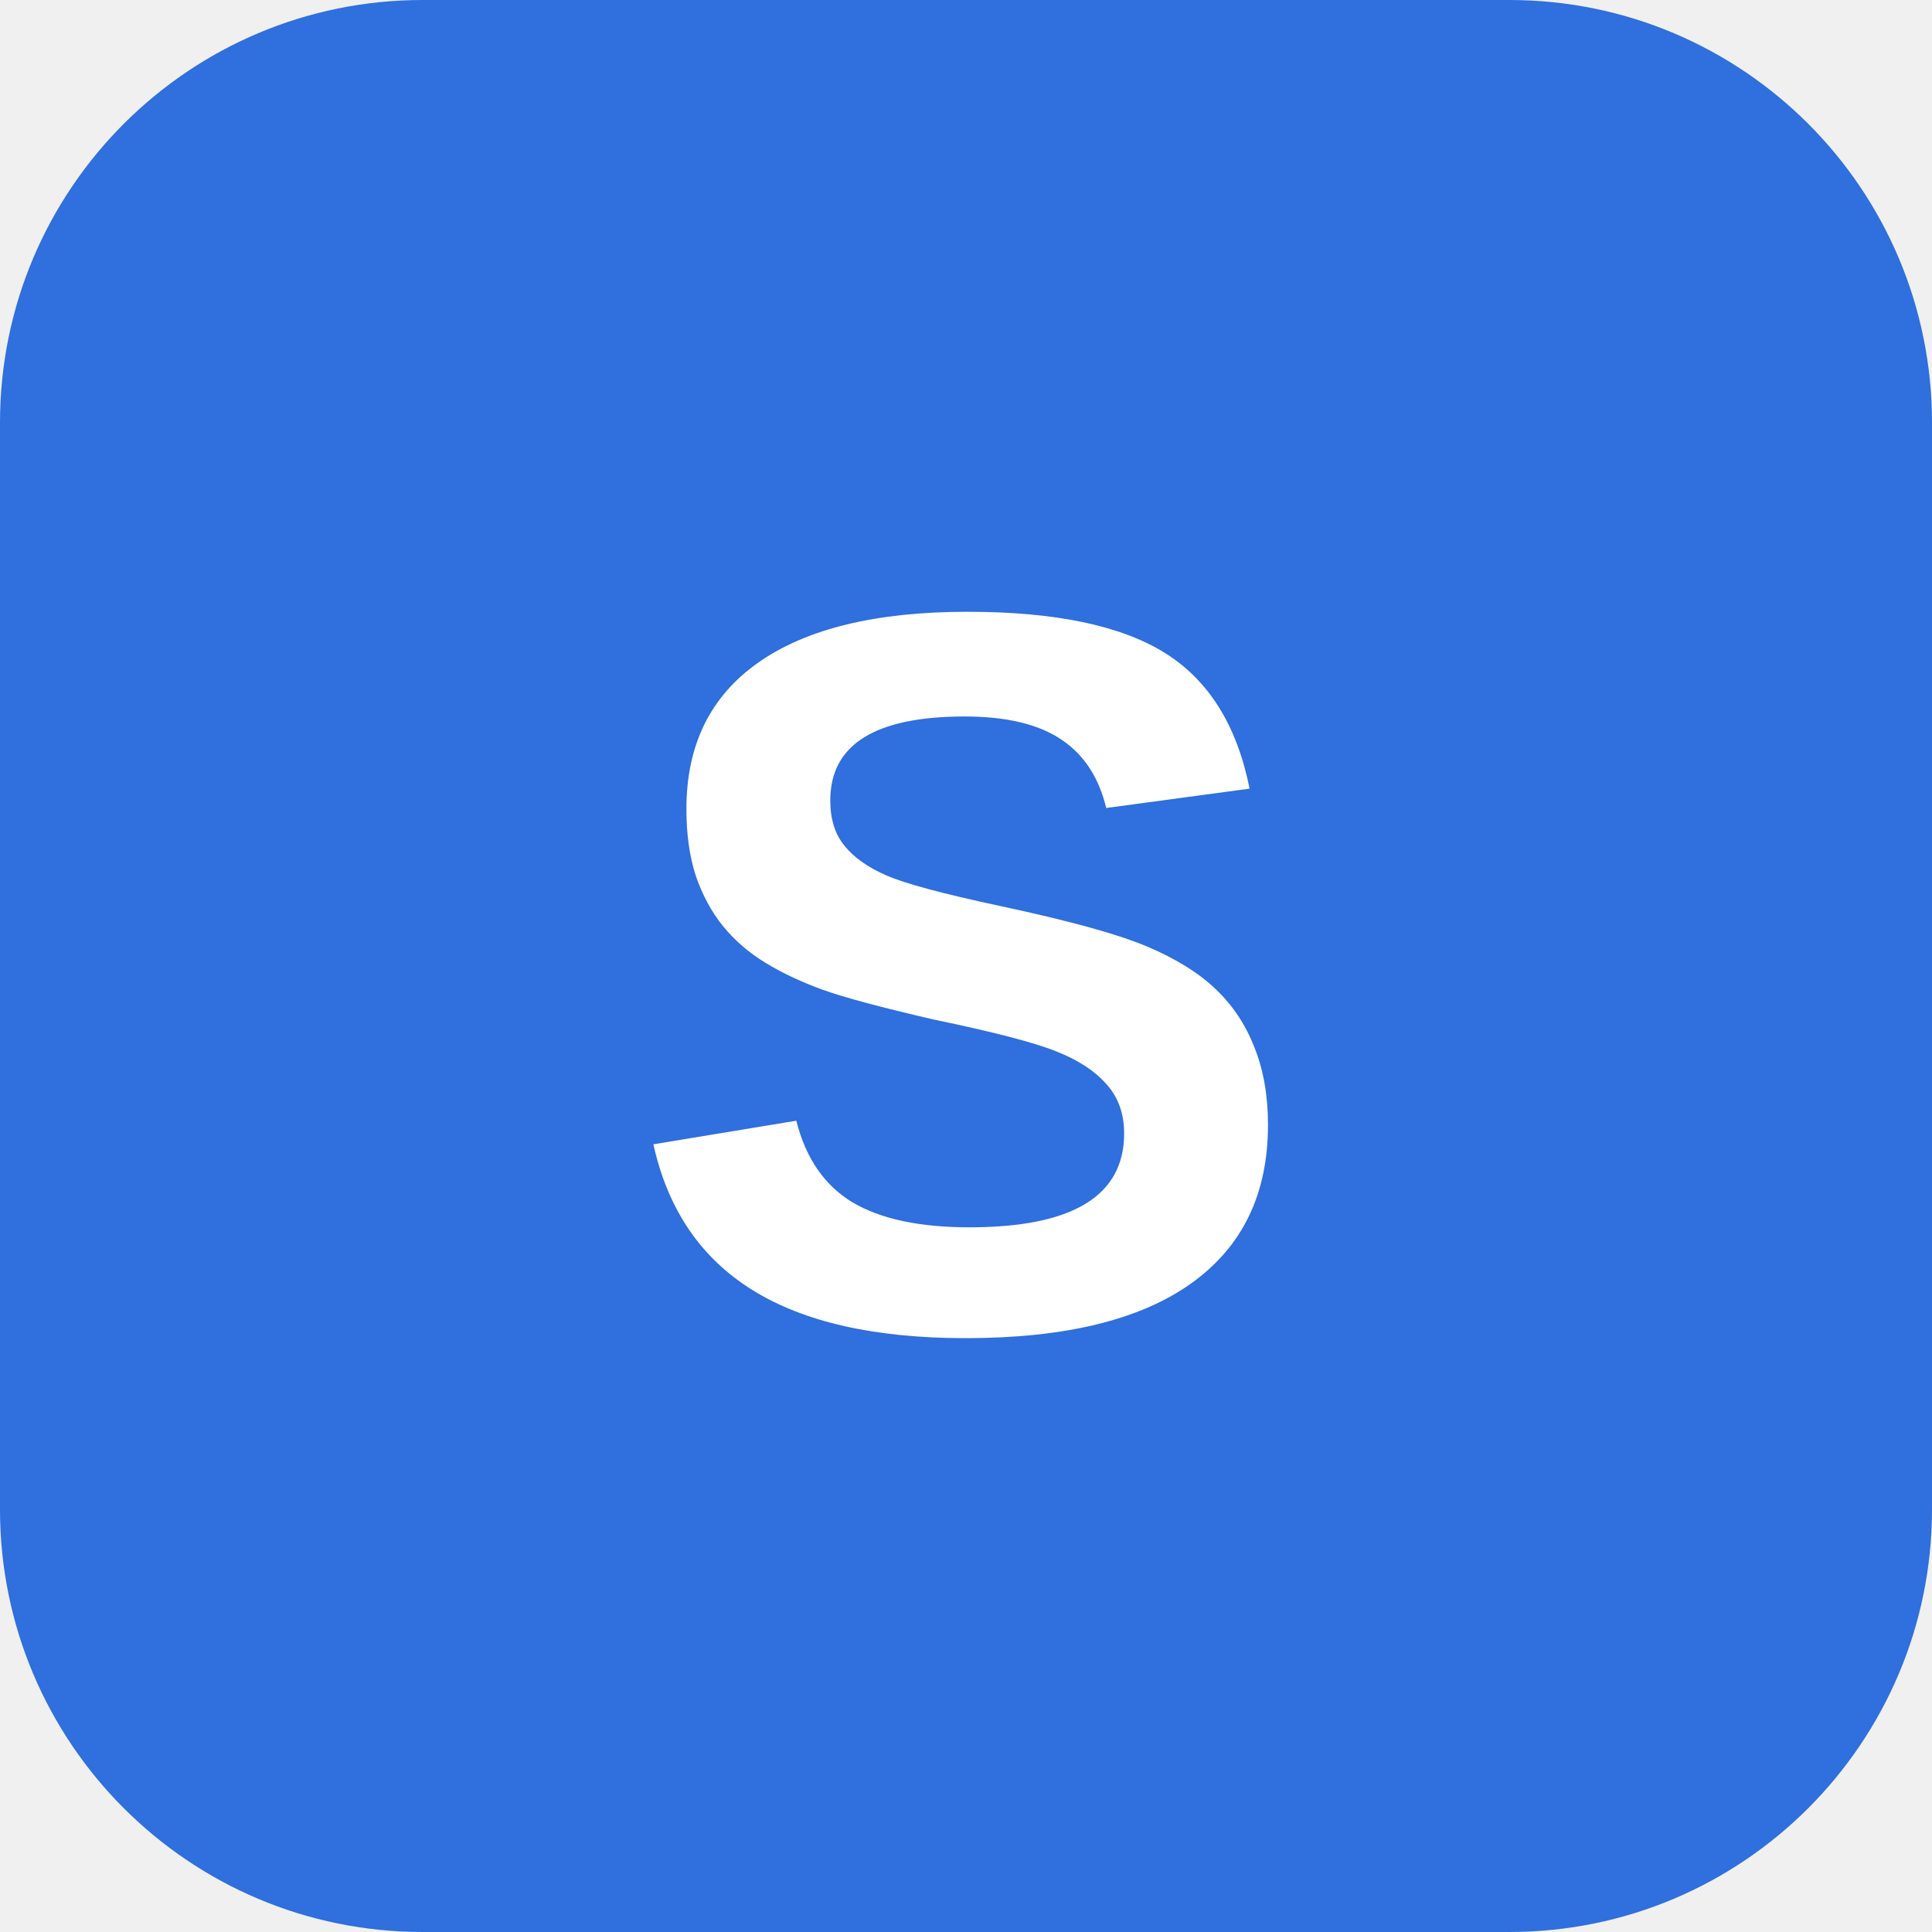
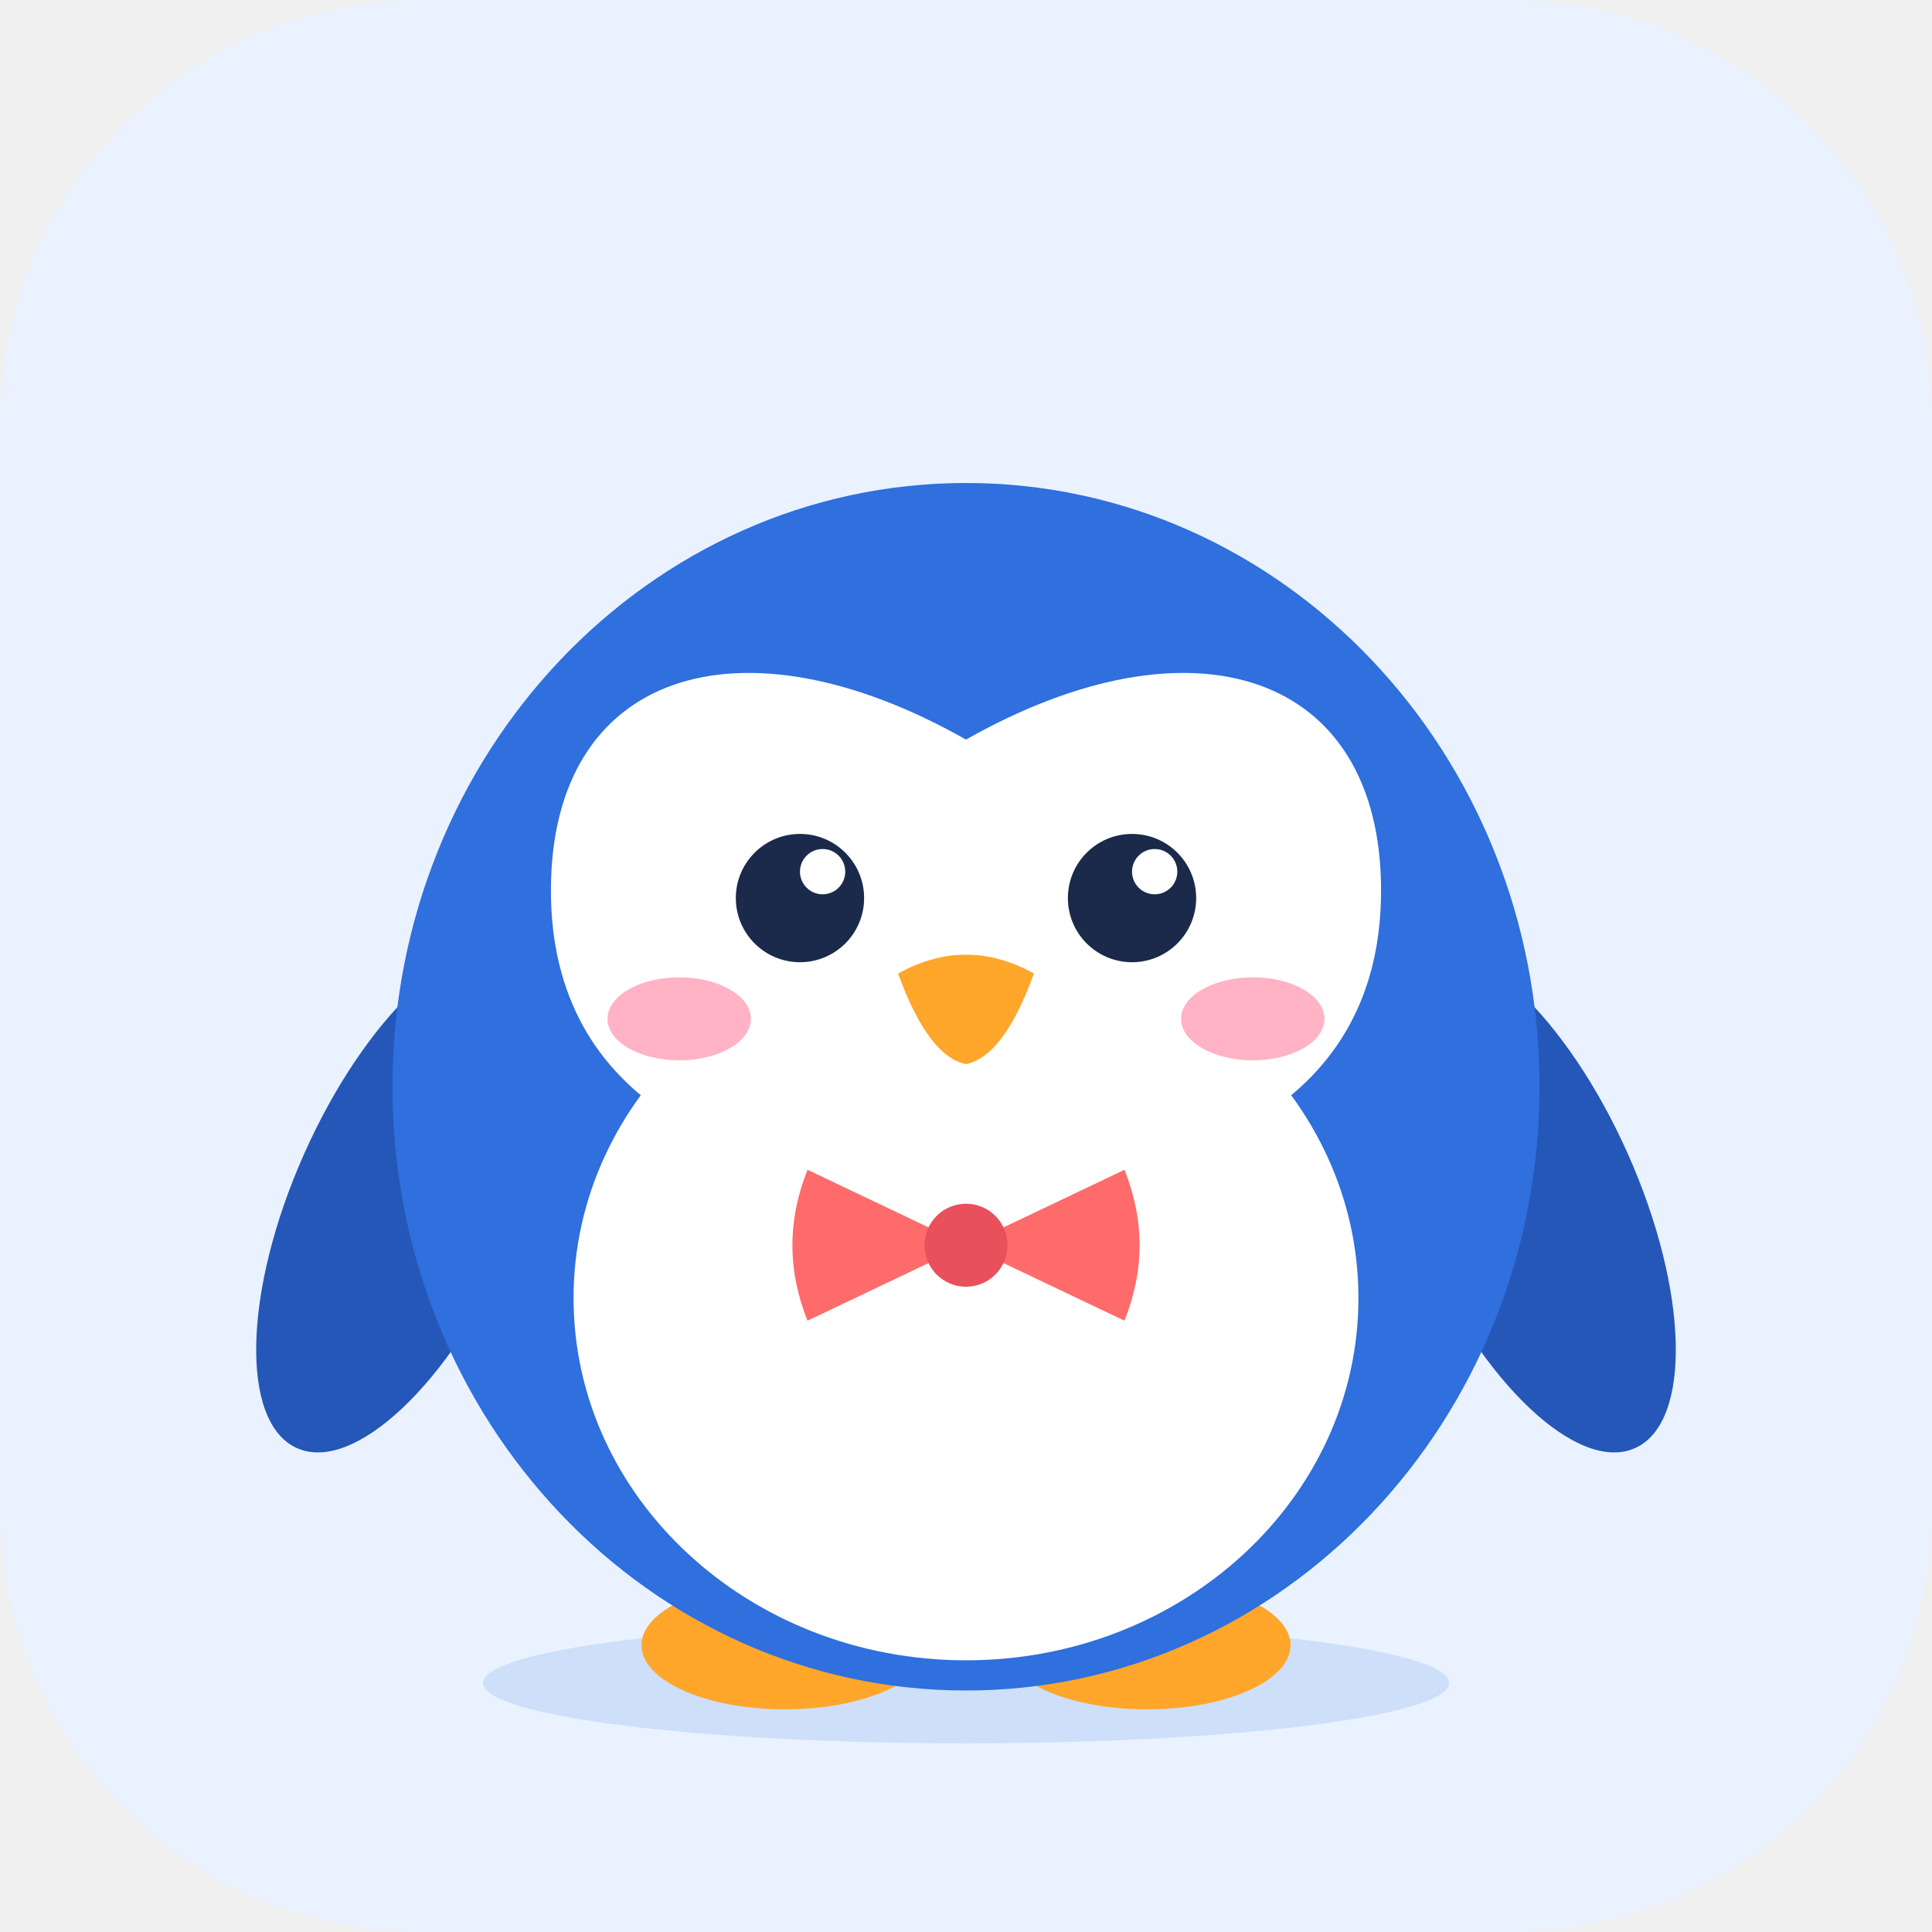
- <svg xmlns="http://www.w3.org/2000/svg" viewBox="0 0 64 64">
-   <rect width="64" height="64" rx="14" fill="#2f6fde" />
-   <text x="32" y="44" font-family="Arial, sans-serif" font-size="34" font-weight="700" text-anchor="middle" fill="#fff">S</text>
+ <svg xmlns="http://www.w3.org/2000/svg" viewBox="0 0 512 512">
+   <rect width="512" height="512" rx="112" fill="#EAF2FF" />
+   <ellipse cx="256" cy="446" rx="128" ry="16" fill="#cddff9" />
+   <ellipse cx="208" cy="436" rx="38" ry="17" fill="#FFA62B" />
+   <ellipse cx="304" cy="436" rx="38" ry="17" fill="#FFA62B" />
+   <ellipse cx="108" cy="318" rx="30" ry="72" fill="#2457b8" transform="rotate(24 108 318)" />
+   <ellipse cx="404" cy="318" rx="30" ry="72" fill="#2457b8" transform="rotate(-24 404 318)" />
+   <ellipse cx="256" cy="288" rx="152" ry="160" fill="#2f6fde" />
+   <ellipse cx="256" cy="344" rx="104" ry="96" fill="#ffffff" />
+   <path d="M146 236 C146 178 196 162 256 196 C316 162 366 178 366 236 C366 292 318 314 256 314 C194 314 146 292 146 236 Z" fill="#ffffff" />
+   <circle cx="212" cy="238" r="17" fill="#1b2a4a" />
+   <circle cx="300" cy="238" r="17" fill="#1b2a4a" />
+   <circle cx="218" cy="231" r="6" fill="#ffffff" />
+   <circle cx="306" cy="231" r="6" fill="#ffffff" />
+   <ellipse cx="180" cy="270" rx="19" ry="11" fill="#FFB3C4" />
+   <ellipse cx="332" cy="270" rx="19" ry="11" fill="#FFB3C4" />
+   <path d="M238 258 Q256 248 274 258 Q266 280 256 282 Q246 280 238 258 Z" fill="#FFA62B" />
+   <path d="M256 330 L214 310 Q206 330 214 350 Z" fill="#FF6B6B" />
+   <path d="M256 330 L298 310 Q306 330 298 350 Z" fill="#FF6B6B" />
+   <circle cx="256" cy="330" r="11" fill="#E8505B" />
</svg>
